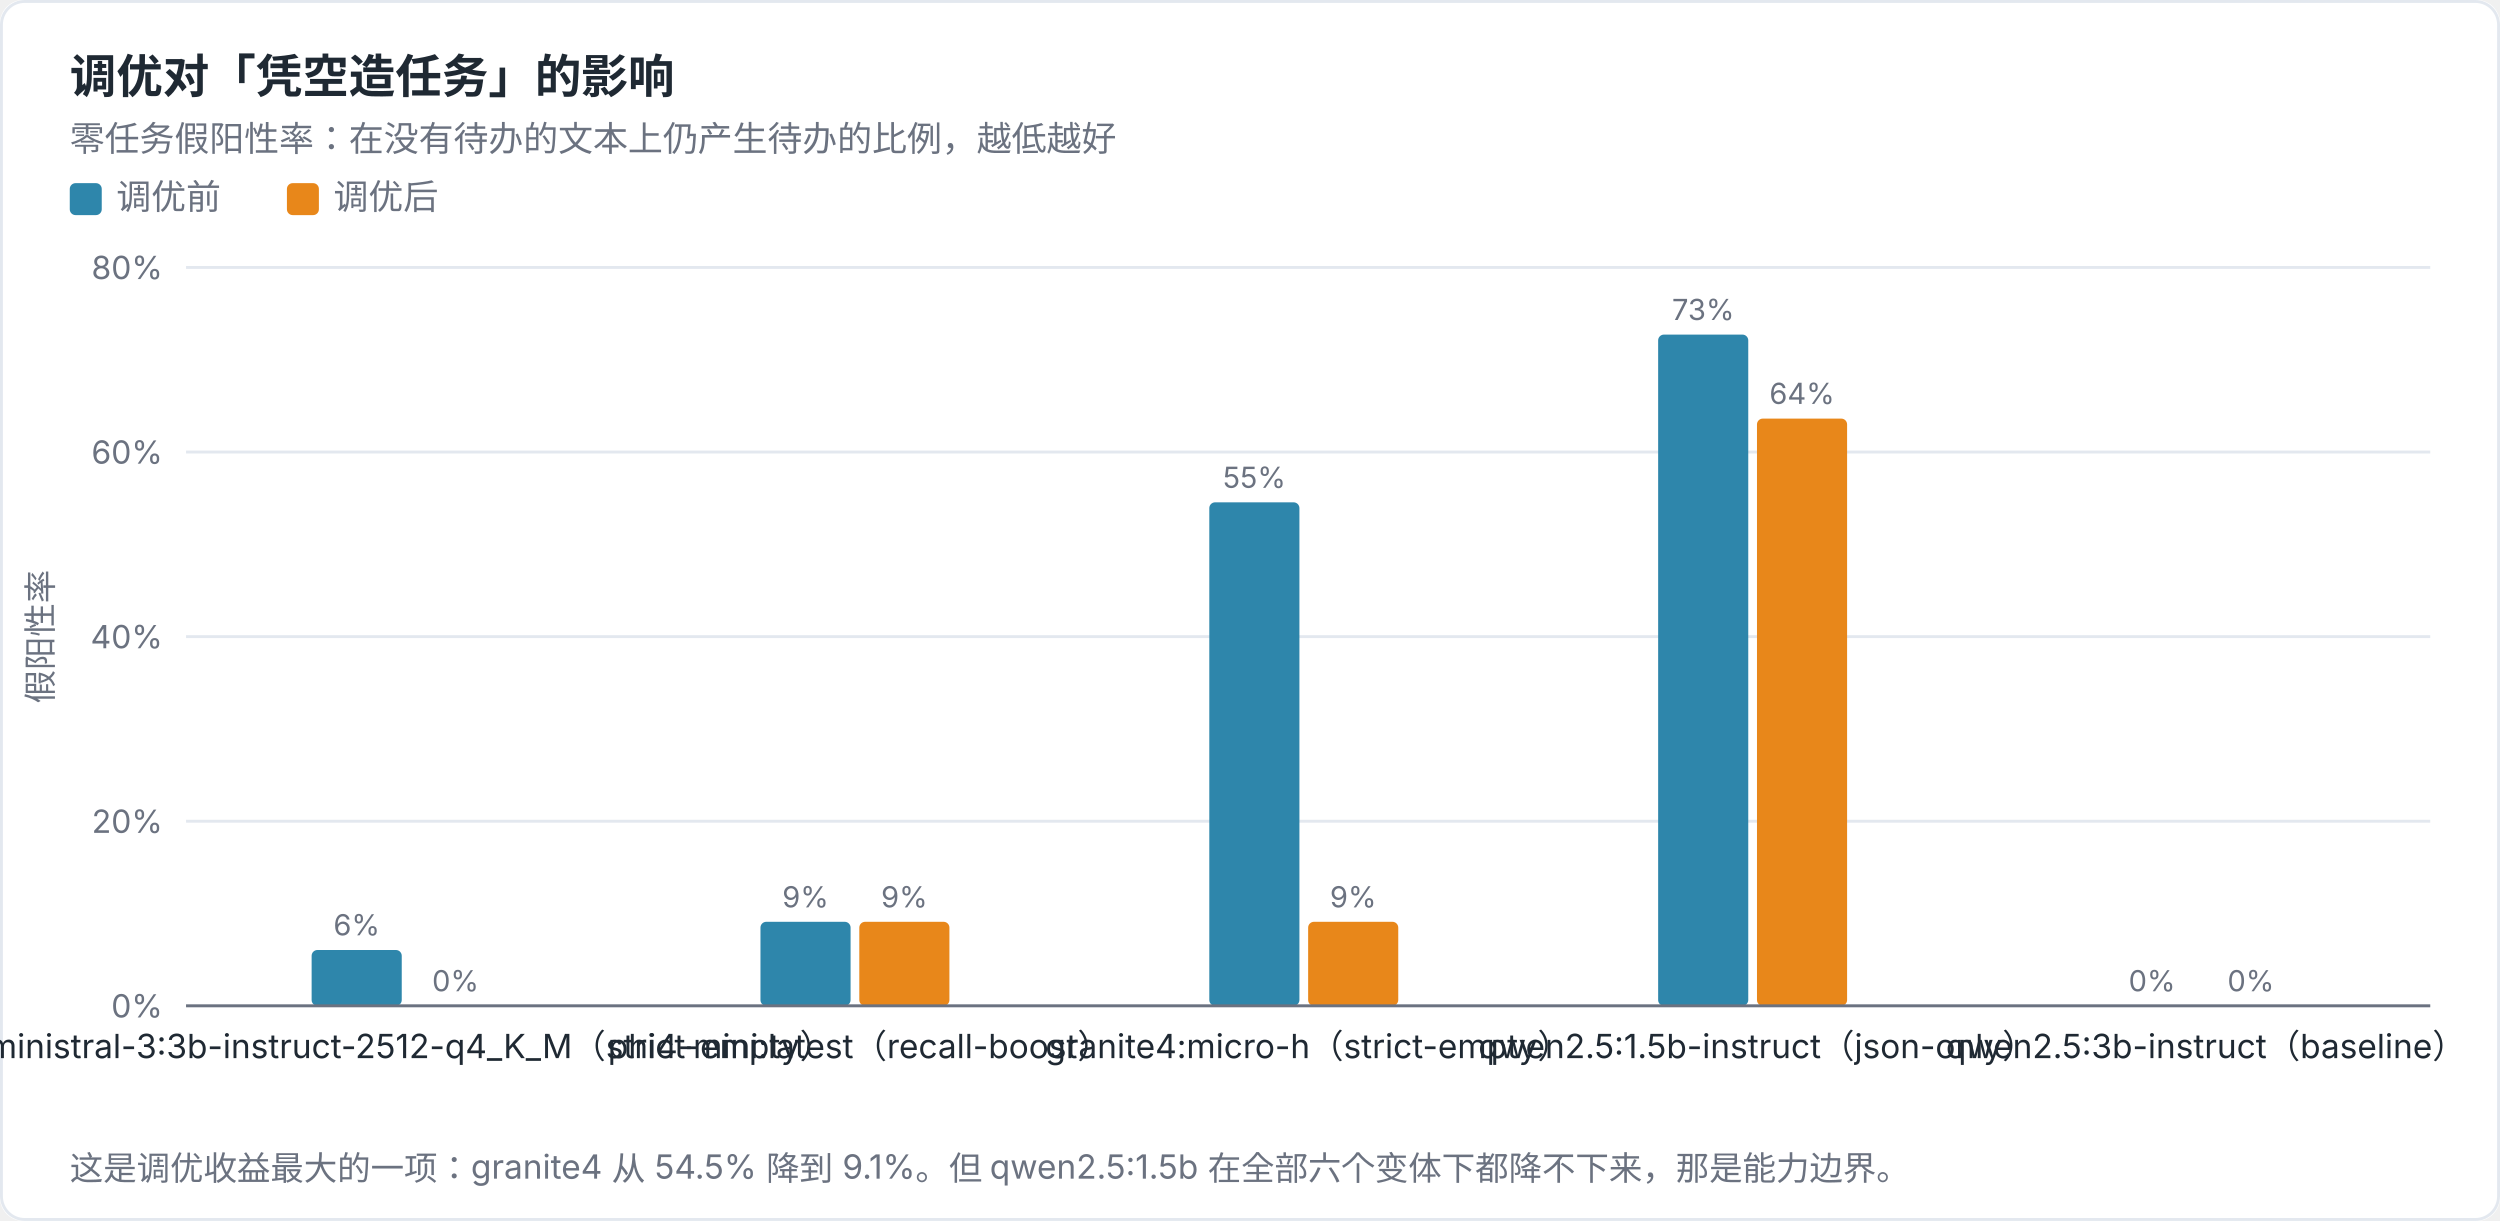
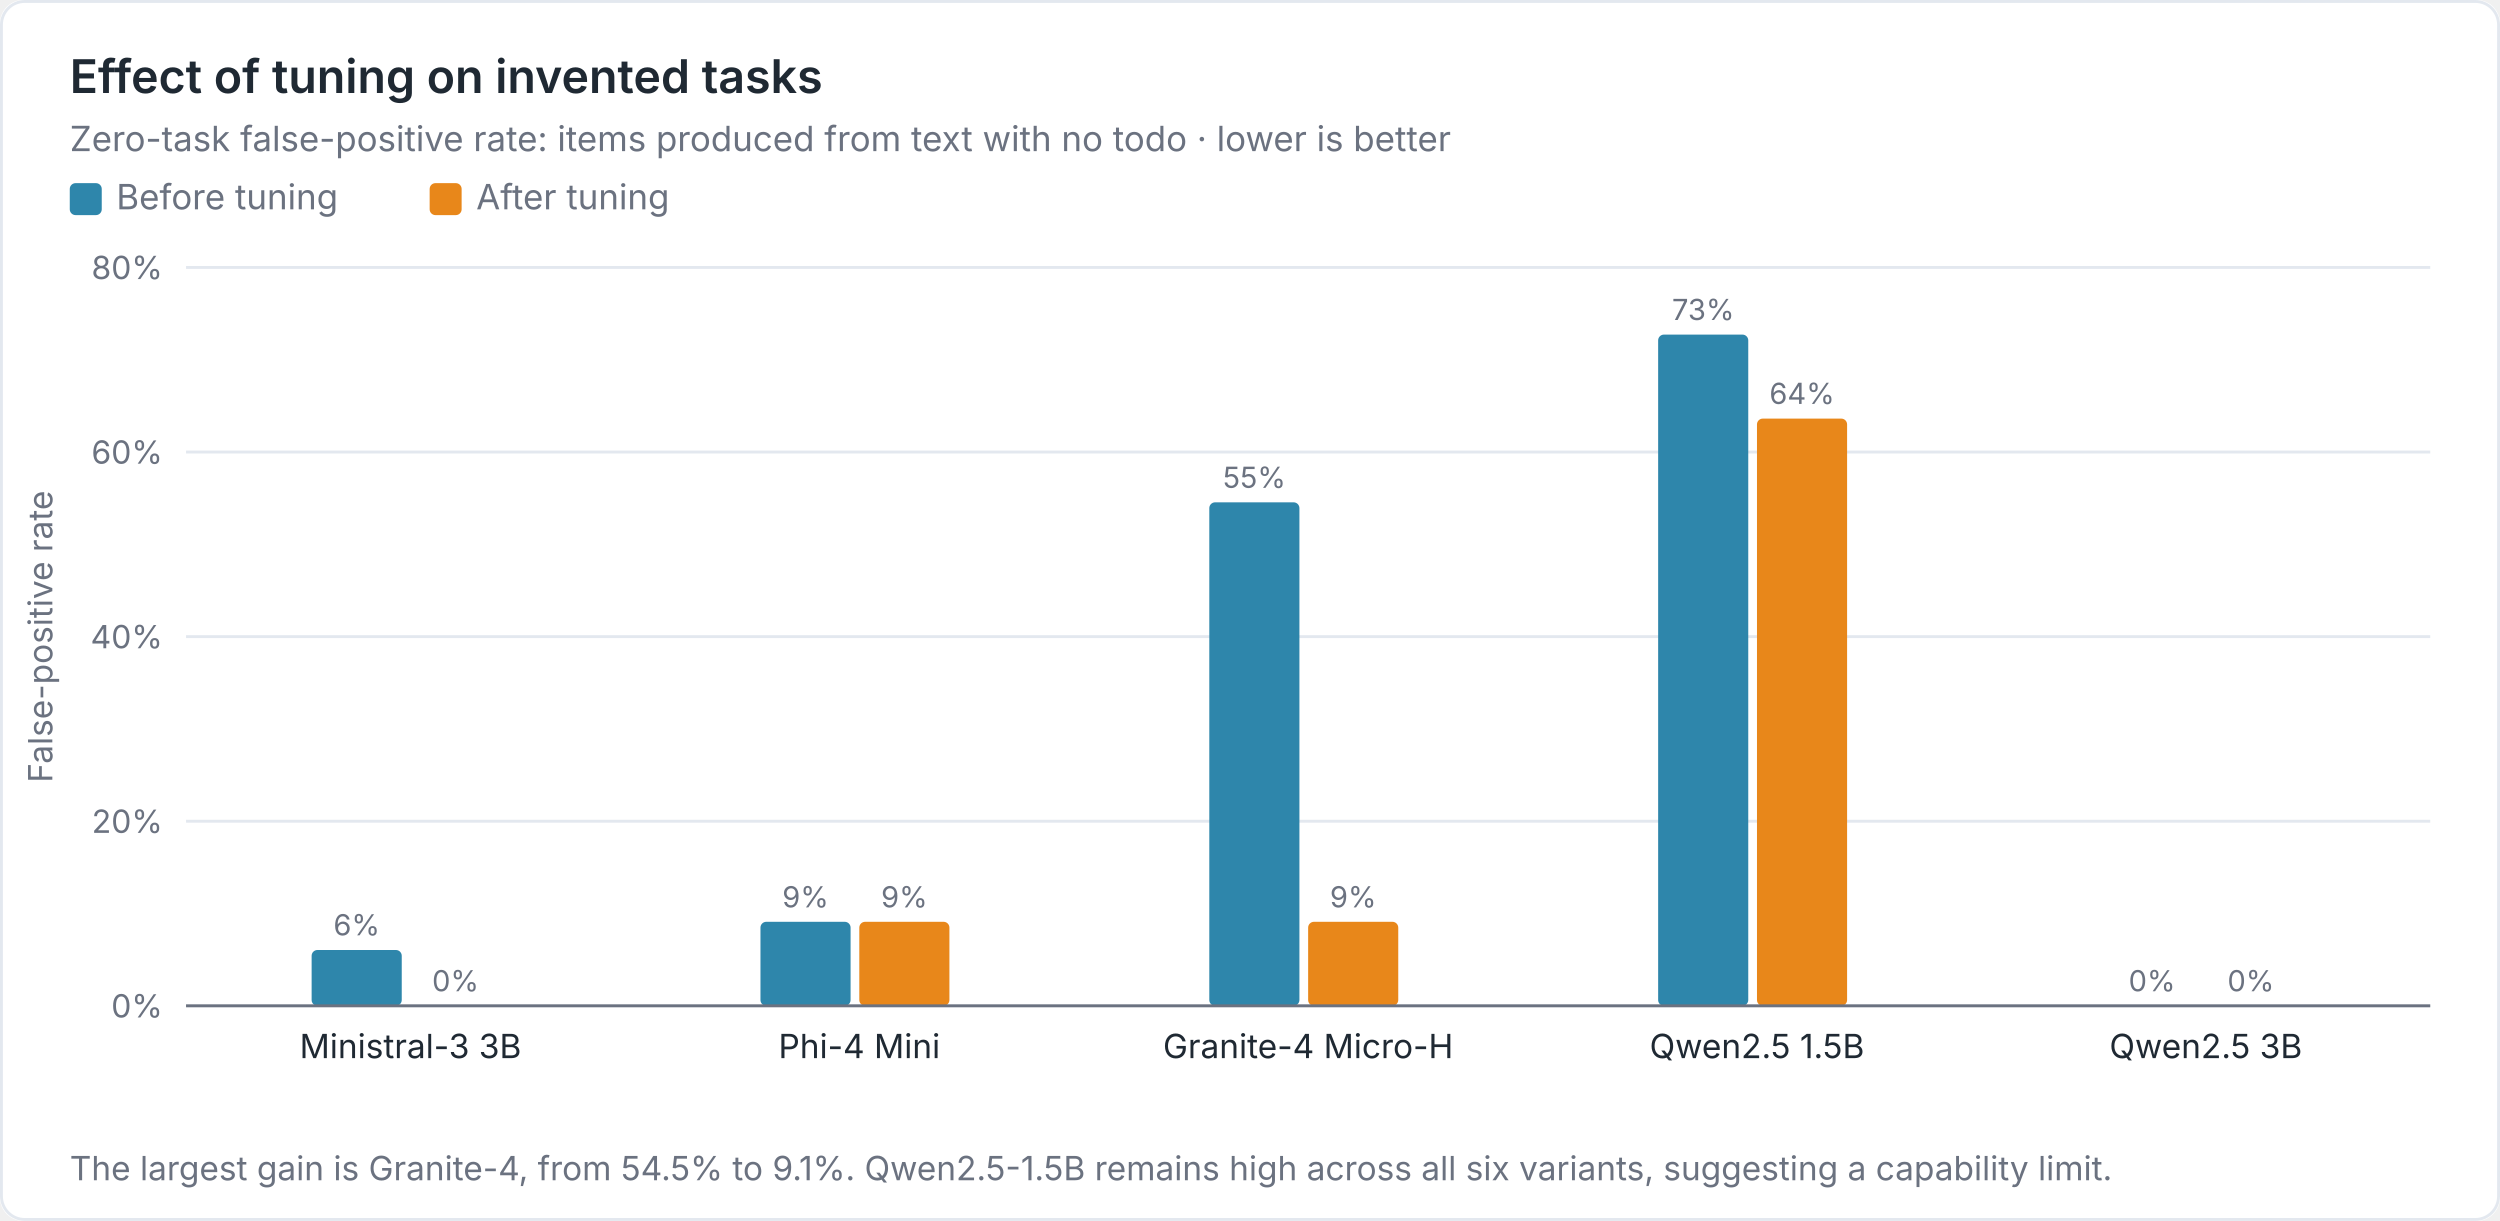
<svg xmlns="http://www.w3.org/2000/svg" width="860" height="420" viewBox="0 0 860 420" role="img">
  <rect width="860" height="420" fill="#FFFFFF" rx="8" />
  <rect x="0.5" y="0.5" width="859" height="419" fill="none" stroke="#E3E8EF" rx="8" />
-   <text x="24" y="32" font-family="-apple-system, BlinkMacSystemFont, 'Segoe UI', 'Noto Sans SC', 'Microsoft YaHei', sans-serif" font-size="16" fill="#1F2933" text-anchor="start" font-weight="600">调优对「凭空造任务」的影响</text>
-   <text x="24" y="52" font-family="-apple-system, BlinkMacSystemFont, 'Segoe UI', 'Noto Sans SC', 'Microsoft YaHei', sans-serif" font-size="12" fill="#6B7280" text-anchor="start" font-weight="400">零任务假阳性率：在没有待办的文本上仍产生待办的比例，越低越好</text>
+   <text x="24" y="32" font-family="-apple-system, BlinkMacSystemFont, 'Segoe UI', 'Noto Sans SC', 'Microsoft YaHei', sans-serif" font-size="16" fill="#1F2933" text-anchor="start" font-weight="600">Effect of tuning on invented tasks</text>
+   <text x="24" y="52" font-family="-apple-system, BlinkMacSystemFont, 'Segoe UI', 'Noto Sans SC', 'Microsoft YaHei', sans-serif" font-size="12" fill="#6B7280" text-anchor="start" font-weight="400">Zero-task false-positive rate: items produced from text with no todo · lower is better</text>
  <rect x="24.0" y="63" width="11" height="11" rx="2" fill="#2E86AB" />
-   <text x="40" y="72" font-family="-apple-system, BlinkMacSystemFont, 'Segoe UI', 'Noto Sans SC', 'Microsoft YaHei', sans-serif" font-size="12" fill="#6B7280" text-anchor="start" font-weight="400">调优前</text>
-   <rect x="98.7" y="63" width="11" height="11" rx="2" fill="#E8871A" />
-   <text x="114.72" y="72" font-family="-apple-system, BlinkMacSystemFont, 'Segoe UI', 'Noto Sans SC', 'Microsoft YaHei', sans-serif" font-size="12" fill="#6B7280" text-anchor="start" font-weight="400">调优后</text>
+   <text x="40" y="72" font-family="-apple-system, BlinkMacSystemFont, 'Segoe UI', 'Noto Sans SC', 'Microsoft YaHei', sans-serif" font-size="12" fill="#6B7280" text-anchor="start" font-weight="400">Before tuning</text>
+   <rect x="147.8" y="63" width="11" height="11" rx="2" fill="#E8871A" />
+   <text x="163.8" y="72" font-family="-apple-system, BlinkMacSystemFont, 'Segoe UI', 'Noto Sans SC', 'Microsoft YaHei', sans-serif" font-size="12" fill="#6B7280" text-anchor="start" font-weight="400">After tuning</text>
  <line x1="64" y1="346" x2="836" y2="346" stroke="#E3E8EF" />
  <text x="56" y="350" font-family="-apple-system, BlinkMacSystemFont, 'Segoe UI', 'Noto Sans SC', 'Microsoft YaHei', sans-serif" font-size="11" fill="#6B7280" text-anchor="end" font-weight="400">0%</text>
  <line x1="64" y1="282.5" x2="836" y2="282.5" stroke="#E3E8EF" />
  <text x="56" y="286.5" font-family="-apple-system, BlinkMacSystemFont, 'Segoe UI', 'Noto Sans SC', 'Microsoft YaHei', sans-serif" font-size="11" fill="#6B7280" text-anchor="end" font-weight="400">20%</text>
  <line x1="64" y1="219" x2="836" y2="219" stroke="#E3E8EF" />
  <text x="56" y="223" font-family="-apple-system, BlinkMacSystemFont, 'Segoe UI', 'Noto Sans SC', 'Microsoft YaHei', sans-serif" font-size="11" fill="#6B7280" text-anchor="end" font-weight="400">40%</text>
  <line x1="64" y1="155.5" x2="836" y2="155.5" stroke="#E3E8EF" />
  <text x="56" y="159.5" font-family="-apple-system, BlinkMacSystemFont, 'Segoe UI', 'Noto Sans SC', 'Microsoft YaHei', sans-serif" font-size="11" fill="#6B7280" text-anchor="end" font-weight="400">60%</text>
  <line x1="64" y1="92" x2="836" y2="92" stroke="#E3E8EF" />
  <text x="56" y="96" font-family="-apple-system, BlinkMacSystemFont, 'Segoe UI', 'Noto Sans SC', 'Microsoft YaHei', sans-serif" font-size="11" fill="#6B7280" text-anchor="end" font-weight="400">80%</text>
-   <text x="18" y="219" font-family="-apple-system, BlinkMacSystemFont, 'Segoe UI', 'Noto Sans SC', 'Microsoft YaHei', sans-serif" font-size="11.5" fill="#6B7280" text-anchor="middle" font-weight="400" transform="rotate(-90 18 219)">假阳性率</text>
+   <text x="18" y="219" font-family="-apple-system, BlinkMacSystemFont, 'Segoe UI', 'Noto Sans SC', 'Microsoft YaHei', sans-serif" font-size="11.5" fill="#6B7280" text-anchor="middle" font-weight="400" transform="rotate(-90 18 219)">False-positive rate</text>
  <rect x="107.2" y="326.8" width="31.0" height="19.2" fill="#2E86AB" rx="2" />
  <text x="122.7" y="321.758" font-family="-apple-system, BlinkMacSystemFont, 'Segoe UI', 'Noto Sans SC', 'Microsoft YaHei', sans-serif" font-size="10" fill="#6B7280" text-anchor="middle" font-weight="400">6%</text>
  <rect x="141.2" y="346.0" width="31.0" height="0.0" fill="#E8871A" rx="2" />
  <text x="156.7" y="341" font-family="-apple-system, BlinkMacSystemFont, 'Segoe UI', 'Noto Sans SC', 'Microsoft YaHei', sans-serif" font-size="10" fill="#6B7280" text-anchor="middle" font-weight="400">0%</text>
-   <text x="141.2" y="364" font-family="-apple-system, BlinkMacSystemFont, 'Segoe UI', 'Noto Sans SC', 'Microsoft YaHei', sans-serif" font-size="11.5" fill="#1F2933" text-anchor="middle" font-weight="400">ministral-3:3b-instruct-2512-q4_K_M（strict-empty）</text>
+   <text x="141.2" y="364" font-family="-apple-system, BlinkMacSystemFont, 'Segoe UI', 'Noto Sans SC', 'Microsoft YaHei', sans-serif" font-size="11.5" fill="#1F2933" text-anchor="middle" font-weight="400">Ministral-3 3B</text>
  <rect x="261.6" y="317.1" width="31.0" height="28.9" fill="#2E86AB" rx="2" />
  <text x="277.1" y="312.136" font-family="-apple-system, BlinkMacSystemFont, 'Segoe UI', 'Noto Sans SC', 'Microsoft YaHei', sans-serif" font-size="10" fill="#6B7280" text-anchor="middle" font-weight="400">9%</text>
  <rect x="295.6" y="317.1" width="31.0" height="28.9" fill="#E8871A" rx="2" />
  <text x="311.1" y="312.136" font-family="-apple-system, BlinkMacSystemFont, 'Segoe UI', 'Noto Sans SC', 'Microsoft YaHei', sans-serif" font-size="10" fill="#6B7280" text-anchor="middle" font-weight="400">9%</text>
-   <text x="295.6" y="364" font-family="-apple-system, BlinkMacSystemFont, 'Segoe UI', 'Noto Sans SC', 'Microsoft YaHei', sans-serif" font-size="11.5" fill="#1F2933" text-anchor="middle" font-weight="400">phi4-mini:latest（recall-boost）</text>
+   <text x="295.6" y="364" font-family="-apple-system, BlinkMacSystemFont, 'Segoe UI', 'Noto Sans SC', 'Microsoft YaHei', sans-serif" font-size="11.5" fill="#1F2933" text-anchor="middle" font-weight="400">Phi-4 Mini</text>
  <rect x="416.0" y="172.8" width="31.0" height="173.2" fill="#2E86AB" rx="2" />
  <text x="431.5" y="167.818" font-family="-apple-system, BlinkMacSystemFont, 'Segoe UI', 'Noto Sans SC', 'Microsoft YaHei', sans-serif" font-size="10" fill="#6B7280" text-anchor="middle" font-weight="400">55%</text>
  <rect x="450.0" y="317.1" width="31.0" height="28.9" fill="#E8871A" rx="2" />
  <text x="465.5" y="312.136" font-family="-apple-system, BlinkMacSystemFont, 'Segoe UI', 'Noto Sans SC', 'Microsoft YaHei', sans-serif" font-size="10" fill="#6B7280" text-anchor="middle" font-weight="400">9%</text>
-   <text x="450" y="364" font-family="-apple-system, BlinkMacSystemFont, 'Segoe UI', 'Noto Sans SC', 'Microsoft YaHei', sans-serif" font-size="11.5" fill="#1F2933" text-anchor="middle" font-weight="400">granite4:micro-h（strict-empty）</text>
+   <text x="450" y="364" font-family="-apple-system, BlinkMacSystemFont, 'Segoe UI', 'Noto Sans SC', 'Microsoft YaHei', sans-serif" font-size="11.5" fill="#1F2933" text-anchor="middle" font-weight="400">Granite-4 Micro-H</text>
  <rect x="570.4" y="115.1" width="31.0" height="230.9" fill="#2E86AB" rx="2" />
  <text x="585.9" y="110.091" font-family="-apple-system, BlinkMacSystemFont, 'Segoe UI', 'Noto Sans SC', 'Microsoft YaHei', sans-serif" font-size="10" fill="#6B7280" text-anchor="middle" font-weight="400">73%</text>
  <rect x="604.4" y="144.0" width="31.0" height="202.0" fill="#E8871A" rx="2" />
  <text x="619.9" y="138.955" font-family="-apple-system, BlinkMacSystemFont, 'Segoe UI', 'Noto Sans SC', 'Microsoft YaHei', sans-serif" font-size="10" fill="#6B7280" text-anchor="middle" font-weight="400">64%</text>
-   <text x="604.4" y="364" font-family="-apple-system, BlinkMacSystemFont, 'Segoe UI', 'Noto Sans SC', 'Microsoft YaHei', sans-serif" font-size="11.5" fill="#1F2933" text-anchor="middle" font-weight="400">qwen2.5:1.5b-instruct（json-only）</text>
+   <text x="604.4" y="364" font-family="-apple-system, BlinkMacSystemFont, 'Segoe UI', 'Noto Sans SC', 'Microsoft YaHei', sans-serif" font-size="11.5" fill="#1F2933" text-anchor="middle" font-weight="400">Qwen2.5 1.5B</text>
  <rect x="724.8" y="346.0" width="31.0" height="0.0" fill="#2E86AB" rx="2" />
  <text x="740.3" y="341" font-family="-apple-system, BlinkMacSystemFont, 'Segoe UI', 'Noto Sans SC', 'Microsoft YaHei', sans-serif" font-size="10" fill="#6B7280" text-anchor="middle" font-weight="400">0%</text>
  <rect x="758.8" y="346.0" width="31.0" height="0.0" fill="#E8871A" rx="2" />
  <text x="774.3" y="341" font-family="-apple-system, BlinkMacSystemFont, 'Segoe UI', 'Noto Sans SC', 'Microsoft YaHei', sans-serif" font-size="10" fill="#6B7280" text-anchor="middle" font-weight="400">0%</text>
-   <text x="758.8" y="364" font-family="-apple-system, BlinkMacSystemFont, 'Segoe UI', 'Noto Sans SC', 'Microsoft YaHei', sans-serif" font-size="11.5" fill="#1F2933" text-anchor="middle" font-weight="400">qwen2.5:3b-instruct（baseline）</text>
+   <text x="758.8" y="364" font-family="-apple-system, BlinkMacSystemFont, 'Segoe UI', 'Noto Sans SC', 'Microsoft YaHei', sans-serif" font-size="11.5" fill="#1F2933" text-anchor="middle" font-weight="400">Qwen2.5 3B</text>
  <line x1="64" y1="346" x2="836" y2="346" stroke="#6B7280" />
-   <text x="24" y="406" font-family="-apple-system, BlinkMacSystemFont, 'Segoe UI', 'Noto Sans SC', 'Microsoft YaHei', sans-serif" font-size="11.5" fill="#6B7280" text-anchor="start" font-weight="400">这是调优收益最大的一项：granite4 从 54.5% 降到 9.1%。但 qwen2.5:1.5b 在全部六个变体下都降不下来，那是能力边界。</text>
+   <text x="24" y="406" font-family="-apple-system, BlinkMacSystemFont, 'Segoe UI', 'Noto Sans SC', 'Microsoft YaHei', sans-serif" font-size="11.5" fill="#6B7280" text-anchor="start" font-weight="400">The largest gain is Granite-4, from 54.5% to 9.1%. Qwen2.5-1.5B remains high across all six variants, suggesting a capability limit.</text>
</svg>
